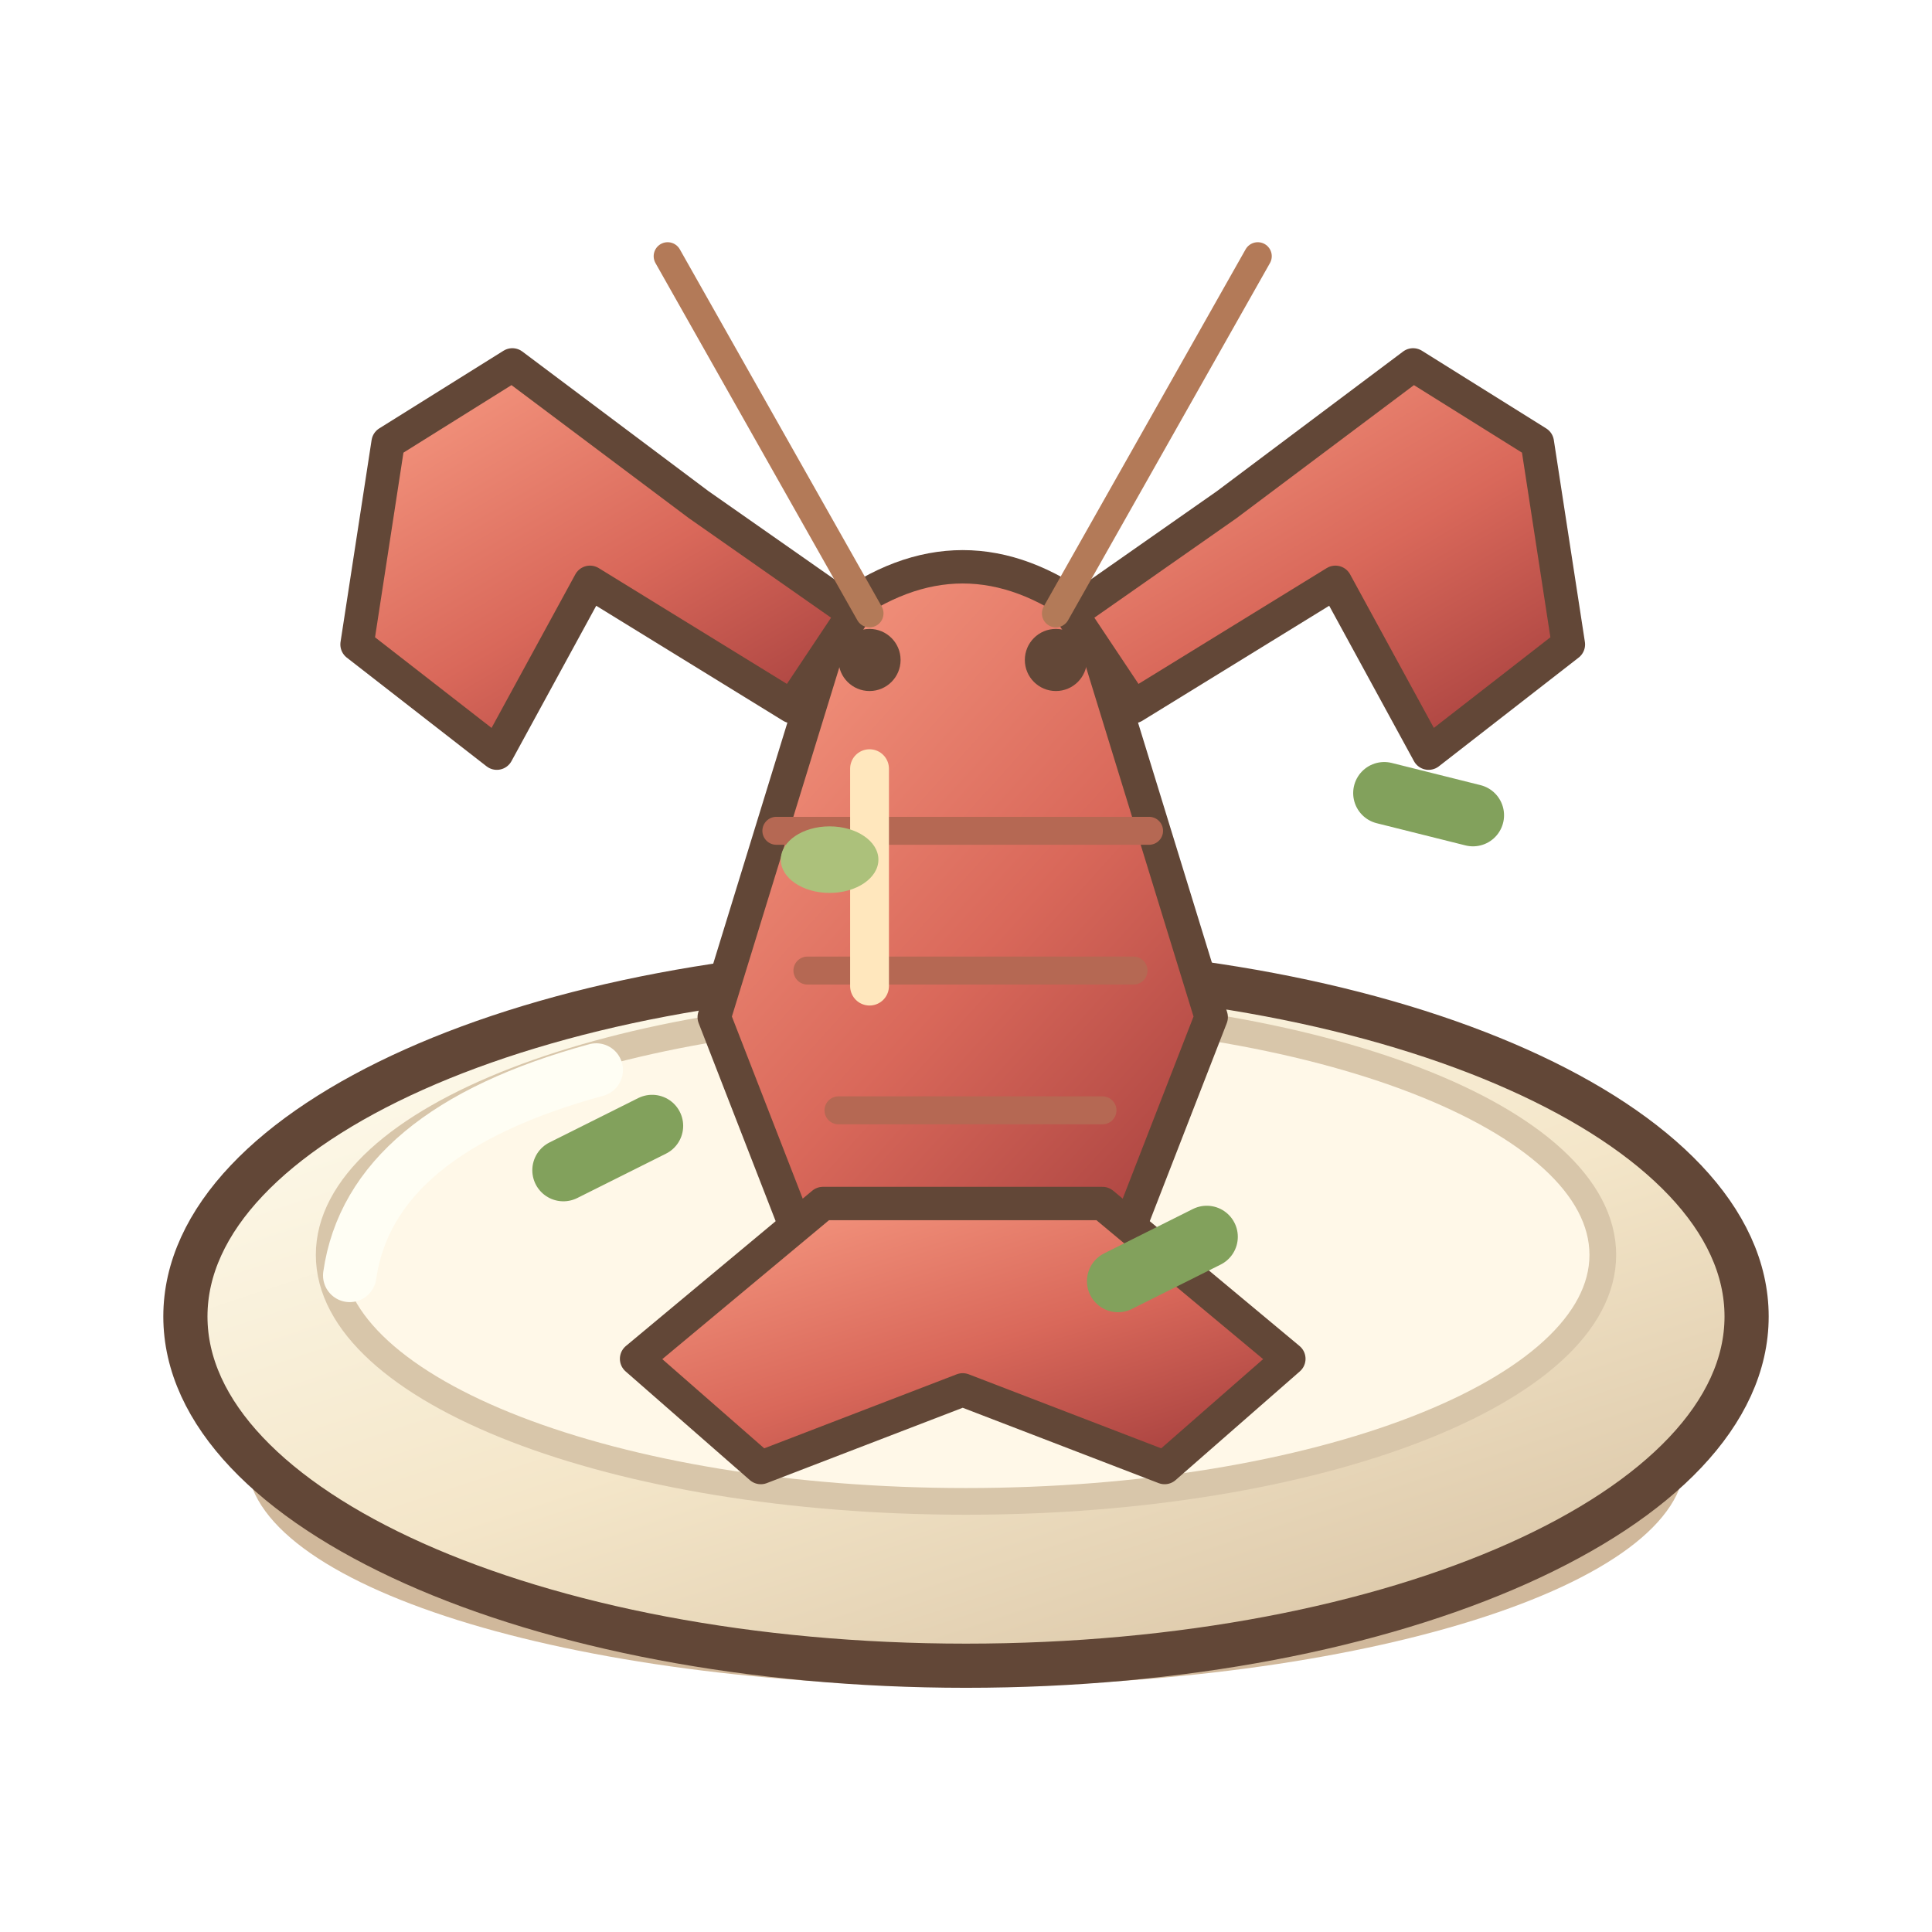
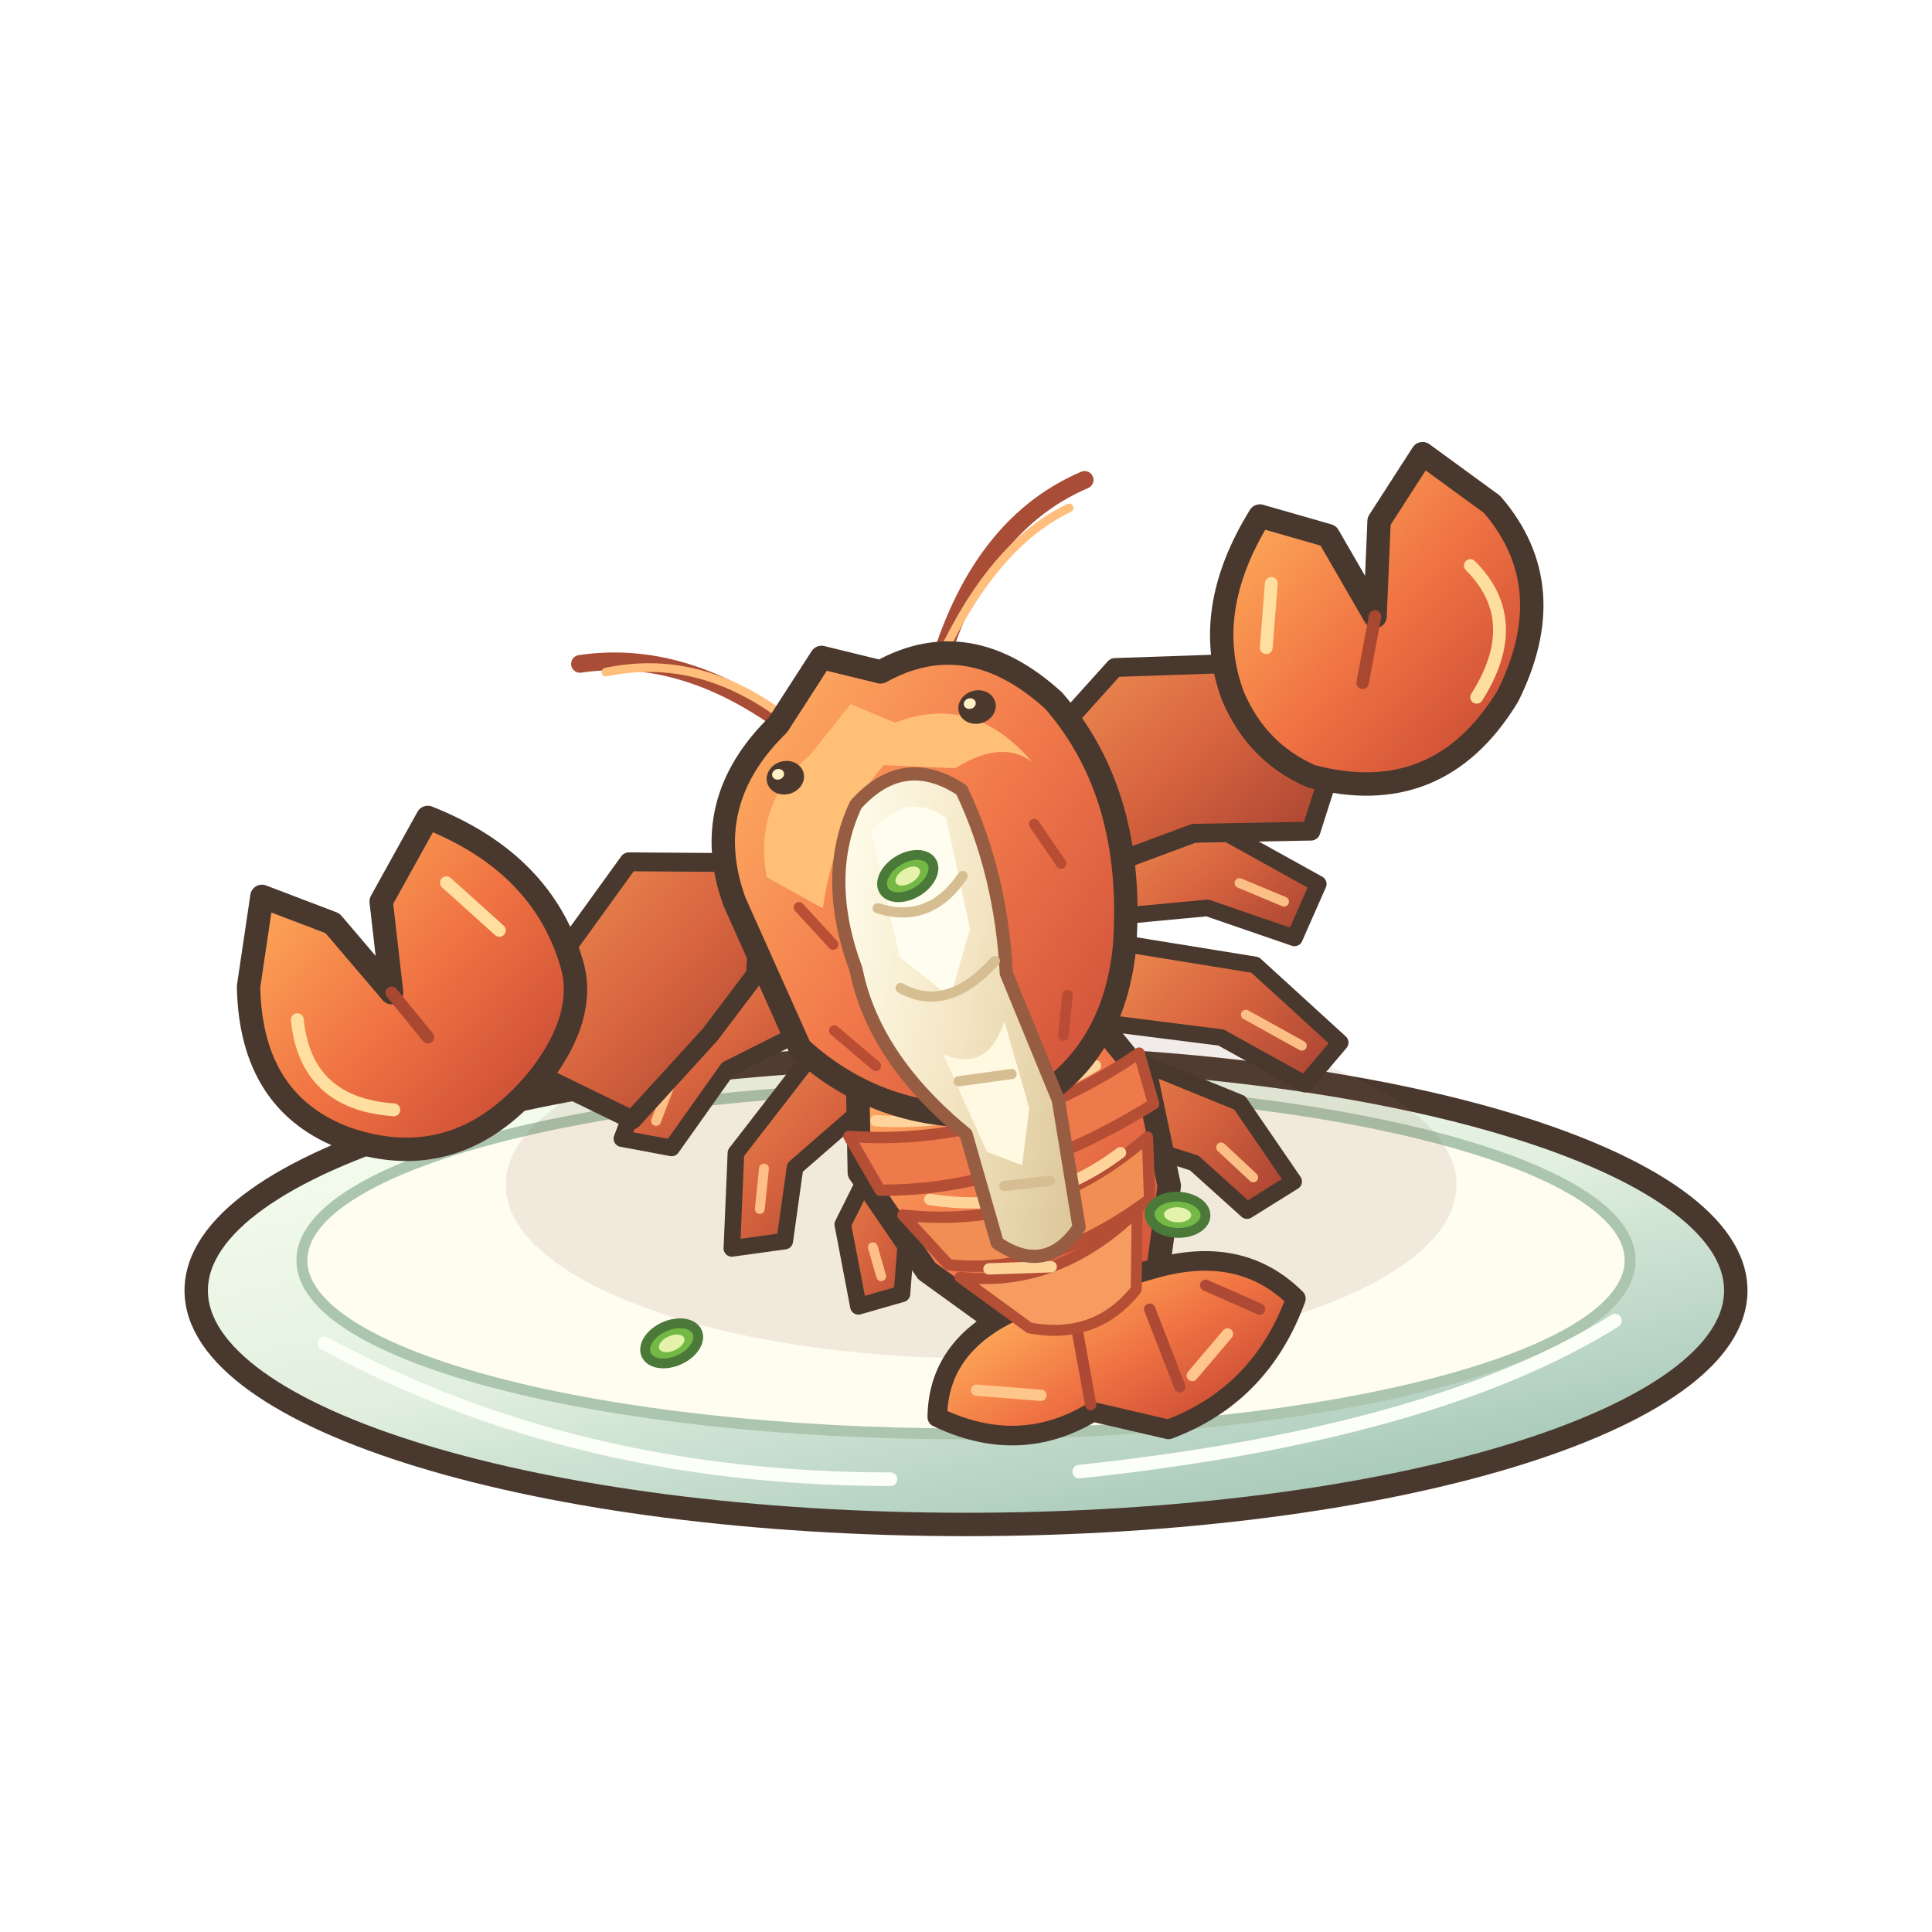
- <svg xmlns="http://www.w3.org/2000/svg" width="96" height="96" viewBox="0 0 96 96">
+ <svg xmlns="http://www.w3.org/2000/svg" width="512" height="512" viewBox="0 0 256 256">
  <defs>
-     <linearGradient id="wood" x1=".1" y1="0" x2=".85" y2="1">
-       <stop stop-color="#f1d19c" />
-       <stop offset=".55" stop-color="#d9ac70" />
-       <stop offset="1" stop-color="#b9804c" />
+     <linearGradient id="r40-d90-plate" x1=".15" y1="0" x2=".82" y2="1">
+       <stop offset="0" stop-color="#f9fff1" />
+       <stop offset="0.5" stop-color="#e1efdf" />
+       <stop offset="1" stop-color="#9dc2b2" />
    </linearGradient>
-     <linearGradient id="green" x1=".1" y1="0" x2=".85" y2="1">
-       <stop stop-color="#c1de80" />
-       <stop offset=".55" stop-color="#79ad52" />
-       <stop offset="1" stop-color="#497b3f" />
+     <linearGradient id="r40-d90-shell" x1=".15" y1="0" x2=".82" y2="1">
+       <stop offset="0" stop-color="#ffb264" />
+       <stop offset="0.5" stop-color="#f27a4b" />
+       <stop offset="1" stop-color="#ce4e39" />
    </linearGradient>
-     <linearGradient id="darkGreen" x1=".1" y1="0" x2=".85" y2="1">
-       <stop stop-color="#94bd70" />
-       <stop offset=".55" stop-color="#5c9150" />
-       <stop offset="1" stop-color="#326845" />
+     <linearGradient id="r40-d90-claw" x1=".15" y1="0" x2=".82" y2="1">
+       <stop offset="0" stop-color="#ffae5b" />
+       <stop offset="0.5" stop-color="#f07443" />
+       <stop offset="1" stop-color="#c84934" />
    </linearGradient>
-     <linearGradient id="enamel" x1=".1" y1="0" x2=".85" y2="1">
-       <stop stop-color="#e1ebc5" />
-       <stop offset=".55" stop-color="#a9c58a" />
-       <stop offset="1" stop-color="#719368" />
+     <linearGradient id="r40-d90-leg" x1=".15" y1="0" x2=".82" y2="1">
+       <stop offset="0" stop-color="#ed8b51" />
+       <stop offset="0.5" stop-color="#d8653f" />
+       <stop offset="1" stop-color="#ad4633" />
    </linearGradient>
-     <linearGradient id="bowl" x1=".1" y1="0" x2=".85" y2="1">
-       <stop stop-color="#fffdf0" />
-       <stop offset=".55" stop-color="#f4e6c9" />
-       <stop offset="1" stop-color="#d8c3a4" />
+     <linearGradient id="r40-d90-meat" x1=".15" y1="0" x2=".82" y2="1">
+       <stop offset="0" stop-color="#ffffef" />
+       <stop offset="0.5" stop-color="#f5e7c6" />
+       <stop offset="1" stop-color="#dcc799" />
    </linearGradient>
-     <linearGradient id="bone" x1=".1" y1="0" x2=".85" y2="1">
-       <stop stop-color="#fffae9" />
-       <stop offset=".55" stop-color="#f2e0c2" />
-       <stop offset="1" stop-color="#d9bd99" />
-     </linearGradient>
-     <linearGradient id="fat" x1=".1" y1="0" x2=".85" y2="1">
-       <stop stop-color="#fff5df" />
-       <stop offset=".55" stop-color="#f5dabd" />
-       <stop offset="1" stop-color="#e5bfa3" />
-     </linearGradient>
-     <linearGradient id="tomato" x1=".1" y1="0" x2=".85" y2="1">
-       <stop stop-color="#ffbc77" />
-       <stop offset=".55" stop-color="#ec704a" />
-       <stop offset="1" stop-color="#c44939" />
-     </linearGradient>
-     <linearGradient id="red" x1=".1" y1="0" x2=".85" y2="1">
-       <stop stop-color="#f79a82" />
-       <stop offset=".55" stop-color="#d9685a" />
-       <stop offset="1" stop-color="#a6403e" />
-     </linearGradient>
-     <linearGradient id="pork" x1=".1" y1="0" x2=".85" y2="1">
-       <stop stop-color="#ffc2a6" />
-       <stop offset=".55" stop-color="#ed967e" />
-       <stop offset="1" stop-color="#cb6b5e" />
-     </linearGradient>
-     <linearGradient id="chicken" x1=".1" y1="0" x2=".85" y2="1">
-       <stop stop-color="#ffe3c1" />
-       <stop offset=".55" stop-color="#f5be92" />
-       <stop offset="1" stop-color="#d58c64" />
-     </linearGradient>
-     <linearGradient id="roast" x1=".1" y1="0" x2=".85" y2="1">
-       <stop stop-color="#f5c27e" />
-       <stop offset=".55" stop-color="#cf8b4d" />
-       <stop offset="1" stop-color="#9a5836" />
-     </linearGradient>
-     <linearGradient id="glaze" x1=".1" y1="0" x2=".85" y2="1">
-       <stop stop-color="#f3bd78" />
-       <stop offset=".55" stop-color="#c47b42" />
-       <stop offset="1" stop-color="#8e462e" />
-     </linearGradient>
-     <linearGradient id="egg" x1=".1" y1="0" x2=".85" y2="1">
-       <stop stop-color="#fff1b7" />
-       <stop offset=".55" stop-color="#f3ca5c" />
-       <stop offset="1" stop-color="#dc9e39" />
-     </linearGradient>
-     <linearGradient id="rice" x1=".1" y1="0" x2=".85" y2="1">
-       <stop stop-color="#fffce9" />
-       <stop offset=".55" stop-color="#f7e8bd" />
-       <stop offset="1" stop-color="#dbc694" />
-     </linearGradient>
-     <linearGradient id="onion" x1=".1" y1="0" x2=".85" y2="1">
-       <stop stop-color="#e0b8d0" />
-       <stop offset=".55" stop-color="#b783b2" />
-       <stop offset="1" stop-color="#89537f" />
-     </linearGradient>
-     <linearGradient id="garlic" x1=".1" y1="0" x2=".85" y2="1">
-       <stop stop-color="#fffbea" />
-       <stop offset=".55" stop-color="#f3e4c5" />
-       <stop offset="1" stop-color="#d4c09b" />
-     </linearGradient>
-     <linearGradient id="cinnamon" x1=".1" y1="0" x2=".85" y2="1">
-       <stop stop-color="#ebbd81" />
-       <stop offset=".55" stop-color="#c48a55" />
-       <stop offset="1" stop-color="#895633" />
-     </linearGradient>
-     <linearGradient id="vanilla" x1=".1" y1="0" x2=".85" y2="1">
-       <stop stop-color="#bd895c" />
-       <stop offset=".55" stop-color="#93623f" />
-       <stop offset="1" stop-color="#63422f" />
-     </linearGradient>
-     <linearGradient id="meat" x1=".1" y1="0" x2=".85" y2="1">
-       <stop stop-color="#f2a583" />
-       <stop offset=".55" stop-color="#e48b6a" />
-       <stop offset="1" stop-color="#ca7054" />
-     </linearGradient>
-     <linearGradient id="gizzard" x1=".1" y1="0" x2=".85" y2="1">
-       <stop stop-color="#d59c94" />
-       <stop offset=".55" stop-color="#a86f6a" />
-       <stop offset="1" stop-color="#75494b" />
-     </linearGradient>
-     <linearGradient id="shell" x1=".1" y1="0" x2=".85" y2="1">
-       <stop stop-color="#fff6e7" />
-       <stop offset=".55" stop-color="#e9c8a3" />
-       <stop offset="1" stop-color="#ba8e73" />
-     </linearGradient>
-     <linearGradient id="pepper" x1=".1" y1="0" x2=".85" y2="1">
-       <stop stop-color="#ffa57a" />
-       <stop offset=".55" stop-color="#df6d4e" />
-       <stop offset="1" stop-color="#b74636" />
-     </linearGradient>
-     <linearGradient id="blue" x1=".1" y1="0" x2=".85" y2="1">
-       <stop stop-color="#e2f1ee" />
-       <stop offset=".55" stop-color="#9ac7cf" />
-       <stop offset="1" stop-color="#6495ac" />
-     </linearGradient>
-     <linearGradient id="glass" x1=".1" y1="0" x2=".85" y2="1">
-       <stop stop-color="#f6fff7" />
-       <stop offset=".55" stop-color="#d5e9e2" />
-       <stop offset="1" stop-color="#91b8b5" />
-     </linearGradient>
-     <linearGradient id="pink" x1=".1" y1="0" x2=".85" y2="1">
-       <stop stop-color="#ffe4dc" />
-       <stop offset=".55" stop-color="#dda6b3" />
-       <stop offset="1" stop-color="#b97392" />
-     </linearGradient>
-     <linearGradient id="purple" x1=".1" y1="0" x2=".85" y2="1">
-       <stop stop-color="#e0cde6" />
-       <stop offset=".55" stop-color="#b198c5" />
-       <stop offset="1" stop-color="#7f6b9d" />
-     </linearGradient>
-     <linearGradient id="gold" x1=".1" y1="0" x2=".85" y2="1">
-       <stop stop-color="#fff0ac" />
-       <stop offset=".55" stop-color="#edc16c" />
-       <stop offset="1" stop-color="#bd8a43" />
-     </linearGradient>
-     <linearGradient id="coffee" x1=".1" y1="0" x2=".85" y2="1">
-       <stop stop-color="#bf8b59" />
-       <stop offset=".55" stop-color="#8c5839" />
-       <stop offset="1" stop-color="#51362c" />
-     </linearGradient>
-     <linearGradient id="tea" x1=".1" y1="0" x2=".85" y2="1">
-       <stop stop-color="#ffe0a0" />
-       <stop offset=".55" stop-color="#d4a35b" />
-       <stop offset="1" stop-color="#9b6833" />
-     </linearGradient>
-     <linearGradient id="milkTea" x1=".1" y1="0" x2=".85" y2="1">
-       <stop stop-color="#ead0a3" />
-       <stop offset=".55" stop-color="#d2af7e" />
-       <stop offset="1" stop-color="#b58b61" />
-     </linearGradient>
-     <linearGradient id="berry" x1=".1" y1="0" x2=".85" y2="1">
-       <stop stop-color="#b8b8dc" />
-       <stop offset=".55" stop-color="#7f79b0" />
-       <stop offset="1" stop-color="#55517f" />
-     </linearGradient>
-     <linearGradient id="mango" x1=".1" y1="0" x2=".85" y2="1">
-       <stop stop-color="#ffe5a1" />
-       <stop offset=".55" stop-color="#efc373" />
-       <stop offset="1" stop-color="#d9a15b" />
-     </linearGradient>
-     <linearGradient id="coconut" x1=".1" y1="0" x2=".85" y2="1">
-       <stop stop-color="#b99570" />
-       <stop offset=".55" stop-color="#98724e" />
-       <stop offset="1" stop-color="#795438" />
-     </linearGradient>
-     <linearGradient id="grain" x1=".1" y1="0" x2=".85" y2="1">
-       <stop stop-color="#f7dfb6" />
-       <stop offset=".55" stop-color="#e5c48e" />
-       <stop offset="1" stop-color="#c49a64" />
-     </linearGradient>
-     <linearGradient id="teaGreen" x1=".1" y1="0" x2=".85" y2="1">
-       <stop stop-color="#d4dfa0" />
-       <stop offset=".55" stop-color="#a4bd69" />
-       <stop offset="1" stop-color="#6e914d" />
-     </linearGradient>
-     <linearGradient id="metal" x1=".1" y1="0" x2=".85" y2="1">
-       <stop stop-color="#edf4eb" />
-       <stop offset=".55" stop-color="#aabeb9" />
-       <stop offset="1" stop-color="#718c8e" />
-     </linearGradient>
-     <linearGradient id="steel" x1=".1" y1="0" x2=".85" y2="1">
-       <stop stop-color="#aec2c0" />
-       <stop offset=".55" stop-color="#71878b" />
-       <stop offset="1" stop-color="#40565d" />
-     </linearGradient>
-     <linearGradient id="inkPot" x1=".1" y1="0" x2=".85" y2="1">
-       <stop stop-color="#788c80" />
-       <stop offset=".55" stop-color="#4e655c" />
-       <stop offset="1" stop-color="#2e453d" />
-     </linearGradient>
-     <linearGradient id="copper" x1=".1" y1="0" x2=".85" y2="1">
-       <stop stop-color="#f0c799" />
-       <stop offset=".55" stop-color="#cc9366" />
-       <stop offset="1" stop-color="#9c6047" />
-     </linearGradient>
-     <linearGradient id="paper" x1=".1" y1="0" x2=".85" y2="1">
-       <stop stop-color="#fffaf0" />
-       <stop offset=".55" stop-color="#f7e7c8" />
-       <stop offset="1" stop-color="#d5c39c" />
-     </linearGradient>
-     <linearGradient id="shine" x2=".7" y2="1">
-       <stop stop-color="#fff" stop-opacity=".4" />
-       <stop offset="1" stop-color="#fff" stop-opacity="0" />
-     </linearGradient>
-     <filter id="s" x="-30%" y="-30%" width="160%" height="160%">
-       <feDropShadow dx="0" dy="3" stdDeviation="1" flood-color="#715739" flood-opacity=".2" />
-     </filter>
  </defs>
-   <g stroke="#624737" stroke-width="2.15" stroke-linecap="round" stroke-linejoin="round" transform="translate(-0.99522 -1.95215) scale(1.020734)">
-     <ellipse cx="48" cy="73" rx="35" ry="11" fill="#d0b89b" stroke="none" />
-     <ellipse cx="48" cy="66" rx="38" ry="17" fill="url(#bowl)" />
-     <ellipse cx="48" cy="63" rx="31" ry="12" fill="#fff8e8" stroke="#d8c6aa" stroke-width="1.3" />
-     <path d="M18 64q1-7 12-10" fill="none" stroke="#fffef4" stroke-width="2.6" />
-     <g transform="translate(-4 -7) scale(1.08)">
-       <g transform="translate(48 45) rotate(0) scale(0.7) translate(-48 -48)">
-         <path d="M40 35q8-6 16 0l8 26-7 18H39l-7-18Z" fill="url(#red)" />
-         <path d="m39 73-12 10 8 7 13-5 13 5 8-7-12-10Z" fill="url(#red)" />
-         <path d="M36 49h24m-22 9h21m-19 9h17" fill="none" stroke="#b56853" stroke-width="1.8" />
-         <path d="m37 41-13-8-6 11-9-7 2-13 8-5 12 9 10 7Z" fill="url(#red)" />
-         <path d="m59 41 13-8 6 11 9-7-2-13-8-5-12 9-10 7Z" fill="url(#red)" />
-         <path d="M42 35 29 12m25 23 13-23" fill="none" stroke="#b37a58" stroke-width="1.8" />
-         <ellipse cx="42" cy="38" rx="2" ry="2" fill="#624737" stroke="none" />
-         <ellipse cx="54" cy="38" rx="2" ry="2" fill="#624737" stroke="none" />
-         <path d="M42 45v14" fill="none" stroke="#ffe7bd" stroke-width="2.5" />
+   <g stroke="#49382d" stroke-width="3.1" stroke-linecap="round" stroke-linejoin="round">
+     <ellipse cx="128" cy="171" rx="102" ry="31" fill="url(#r40-d90-plate)" />
+     <ellipse cx="128" cy="167" rx="88" ry="23" fill="#fffdf0" stroke="#acc5ae" stroke-width="1.45" />
+     <path d="M43 178Q76 196 118 196M143 195Q190 190 214 175" fill="none" stroke="#fcfff5" stroke-width="1.8" opacity="1" />
+     <ellipse cx="130" cy="157" rx="63" ry="23" fill="#8b6140" stroke="none" opacity=".12" />
+     <g transform="rotate(-16 128 143)">
+       <path d="M109 120L91 126L82 138L88 141L98 133L114 130Z" fill="url(#r40-d90-leg)" stroke-width="2.2" />
+       <path d="M111 133L96 144L92 156L99 157L103 148L118 141Z" fill="url(#r40-d90-leg)" stroke-width="2.2" />
+       <path d="M118 145L107 157L106 168L112 168L115 160L124 153Z" fill="url(#r40-d90-leg)" stroke-width="2.2" />
+       <path d="M151 117L170 121L180 131L175 137L165 130L149 127Z" fill="url(#r40-d90-leg)" stroke-width="2.2" />
+       <path d="M152 131L169 139L177 152L171 156L162 147L148 141Z" fill="url(#r40-d90-leg)" stroke-width="2.2" />
+       <path d="M148 145L162 156L166 168L159 170L154 162L142 154Z" fill="url(#r40-d90-leg)" stroke-width="2.2" />
+       <path d="M93 129L87 137M99 147L97 152M110 161L110 165M170 128L175 132M166 145L172 151M158 161L161 166" fill="none" stroke="#ffc58a" stroke-width="1.3" opacity="0.94" />
+       <path d="M110 108L93 103L79 114L74 127L84 136L97 128L105 122Z" fill="url(#r40-d90-leg)" stroke-width="2.5" />
+       <path d="M146 106L162 96L178 100L189 112L181 124L166 120L153 121Z" fill="url(#r40-d90-leg)" stroke-width="2.5" />
+       <path d="M74 127Q60 137 47 128Q36 120 40 105L45 94L53 100L58 111L60 99L69 90Q82 100 82 114Q82 121 74 127Z" fill="url(#r40-d90-claw)" />
+       <path d="M58 111L61 118" fill="none" stroke="#a84831" stroke-width="1.65" opacity="1" />
+       <path d="M45 111Q43 122 54 126M69 99L74 107" fill="none" stroke="#ffe0a1" stroke-width="1.7" opacity="0.98" />
+       <path d="M183 117Q198 126 211 114Q222 102 216 89L209 80L201 87L197 99L194 87L186 82Q175 92 176 104Q177 112 183 117Z" fill="url(#r40-d90-claw)" />
+       <path d="M197 99L193 107" fill="none" stroke="#a84831" stroke-width="1.65" opacity="1" />
+       <path d="M211 96Q216 105 207 113M185 91L182 99" fill="none" stroke="#ffe0a1" stroke-width="1.7" opacity="0.98" />
+       <path d="M120 94Q109 78 94 76" fill="none" stroke="#a94d37" stroke-width="2.35" opacity="1" />
+       <path d="M138 92Q149 73 165 71" fill="none" stroke="#a94d37" stroke-width="2.35" opacity="1" />
+       <path d="M120 93Q111 79 97 78M138 91Q150 76 162 74" fill="none" stroke="#ffbe7c" stroke-width="1.15" opacity="1" />
+       <path d="M115 136Q130 129 145 136L151 150L150 164L143 180L127 180L116 166L111 151Z" fill="url(#r40-d90-shell)" />
+       <path d="M128 174Q115 175 112 185Q121 193 132 190L141 195Q154 194 162 183Q157 174 145 174Z" fill="url(#r40-d90-claw)" stroke-width="2.6" />
+       <path d="M133 179L132 189M143 179L144 190M151 178L157 183" fill="none" stroke="#ad4934" stroke-width="1.5" opacity="1" />
+       <path d="M118 183L126 186M146 189L152 185" fill="none" stroke="#ffc68b" stroke-width="1.5" opacity="1" />
+       <path d="M111 146Q130 153 151 146L151 153Q130 159 113 154Z" fill="#ee794b" stroke="#b44e35" stroke-width="1.5" />
+       <path d="M115 158Q132 165 149 157L147 165Q131 171 119 166Z" fill="#f28e54" stroke="#b44e35" stroke-width="1.5" />
+       <path d="M120 168Q132 173 145 166L142 176Q135 181 127 177Z" fill="#f69c61" stroke="#b44e35" stroke-width="1.45" />
+       <path d="M115 145Q129 150 145 146M119 157Q132 163 145 158M124 168L132 170" fill="none" stroke="#ffd49b" stroke-width="1.5" opacity="1" />
+       <path d="M105 112Q104 98 117 91L125 84L132 88Q145 85 153 98Q160 113 153 132Q147 147 132 149Q116 146 108 133Z" fill="url(#r40-d90-shell)" />
+       <path d="M110 110Q111 100 120 96L127 91L132 95Q143 94 148 105Q145 101 138 103L129 100Q121 105 116 116Z" fill="#ffbf76" stroke="none" />
+       <path d="M124 104Q132 99 138 106Q140 118 137 131L139 149L137 166Q131 171 126 165L126 150Q117 137 118 125Q117 112 124 104Z" fill="url(#r40-d90-meat)" stroke="#965d42" stroke-width="1.75" />
+       <path d="M125 108Q131 104 135 109L134 124L129 132L124 125Z" fill="#fffdf0" stroke="none" />
+       <path d="M126 139Q131 143 135 137L135 149L132 156L128 153Z" fill="#fff9e2" stroke="none" />
+       <path d="M123 118Q129 122 135 117M123 129Q128 134 136 129M127 143L134 144M129 158L135 159" fill="none" stroke="#d7bd92" stroke-width="1.35" opacity="1" />
+       <path d="M113 115L116 121M146 113L148 119M113 132L117 138M144 136L142 141" fill="none" stroke="#b64b33" stroke-width="1.4" opacity="0.94" />
+       <ellipse cx="116" cy="98" rx="2.5" ry="2.2" fill="#4c392e" stroke="none" />
+       <ellipse cx="143" cy="96" rx="2.5" ry="2.2" fill="#4c392e" stroke="none" />
+       <ellipse cx="115.2" cy="97.3" rx="0.8" ry="0.7" fill="#fff1c6" stroke="none" />
+       <ellipse cx="142.2" cy="95.3" rx="0.8" ry="0.7" fill="#fff1c6" stroke="none" />
+       <g transform="translate(128 115) rotate(-15)">
+         <ellipse cx="0" cy="0" rx="3.7" ry="2.4" fill="#74b845" stroke="#4b7939" stroke-width="1.3" />
+         <ellipse cx="0" cy="0" rx="1.8" ry="1" fill="#e5f2ac" stroke="none" />
      </g>
-       <path d="m30 61 4-2m21 7 4-2m8-20 4 1" fill="none" stroke="#82a15c" stroke-width="2.8" />
-       <ellipse cx="42" cy="47" rx="2.2" ry="1.5" fill="#acc17b" stroke="none" />
+       <g transform="translate(150 168) rotate(18)">
+         <ellipse cx="0" cy="0" rx="3.7" ry="2.4" fill="#74b845" stroke="#4b7939" stroke-width="1.3" />
+         <ellipse cx="0" cy="0" rx="1.8" ry="1" fill="#e5f2ac" stroke="none" />
+       </g>
+     </g>
+     <g transform="translate(89 178) rotate(-24)">
+       <ellipse cx="0" cy="0" rx="3.7" ry="2.4" fill="#74b845" stroke="#4b7939" stroke-width="1.3" />
+       <ellipse cx="0" cy="0" rx="1.8" ry="1" fill="#e5f2ac" stroke="none" />
    </g>
  </g>
</svg>
